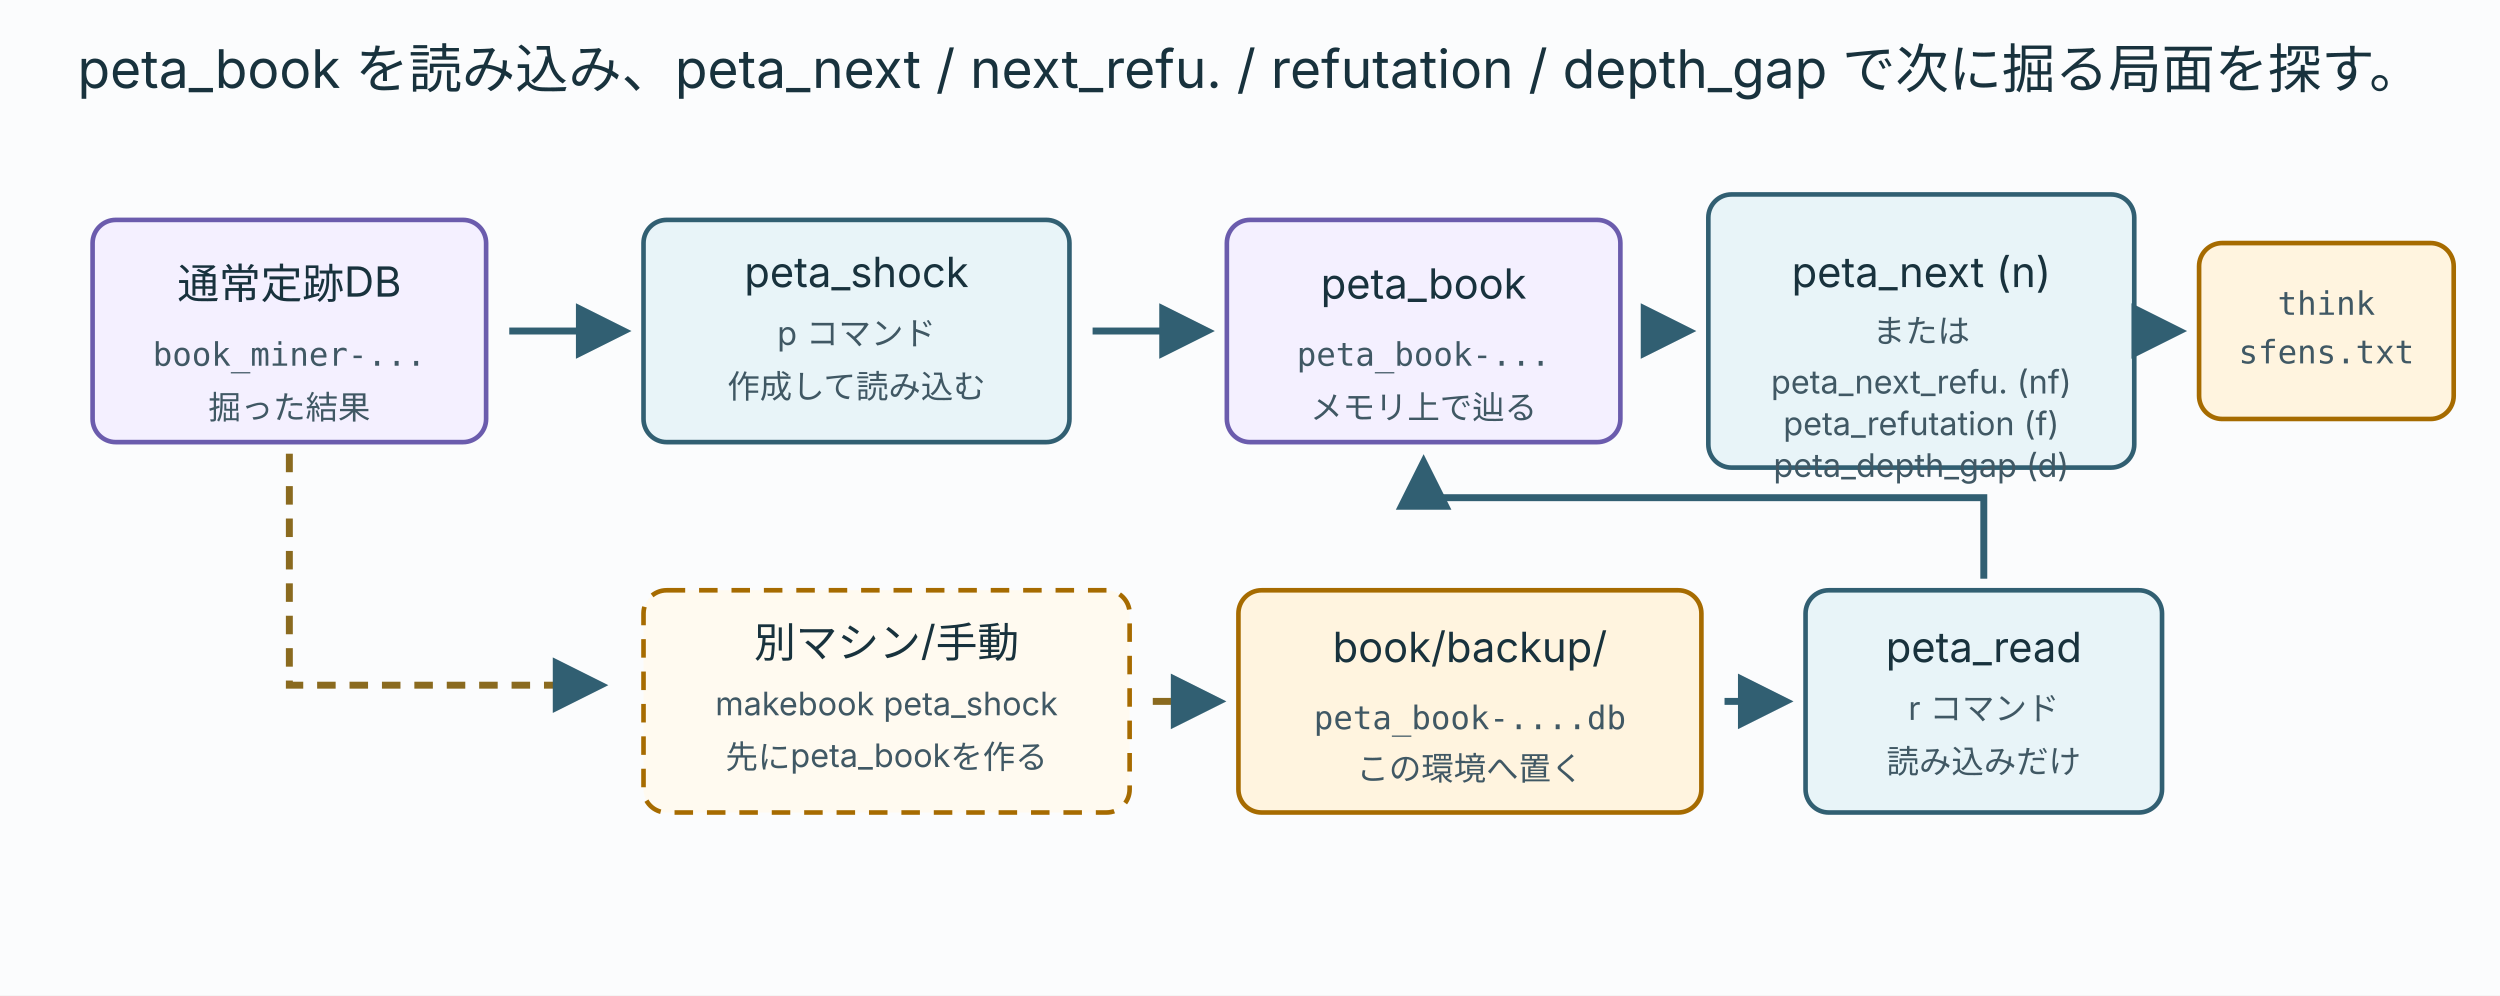
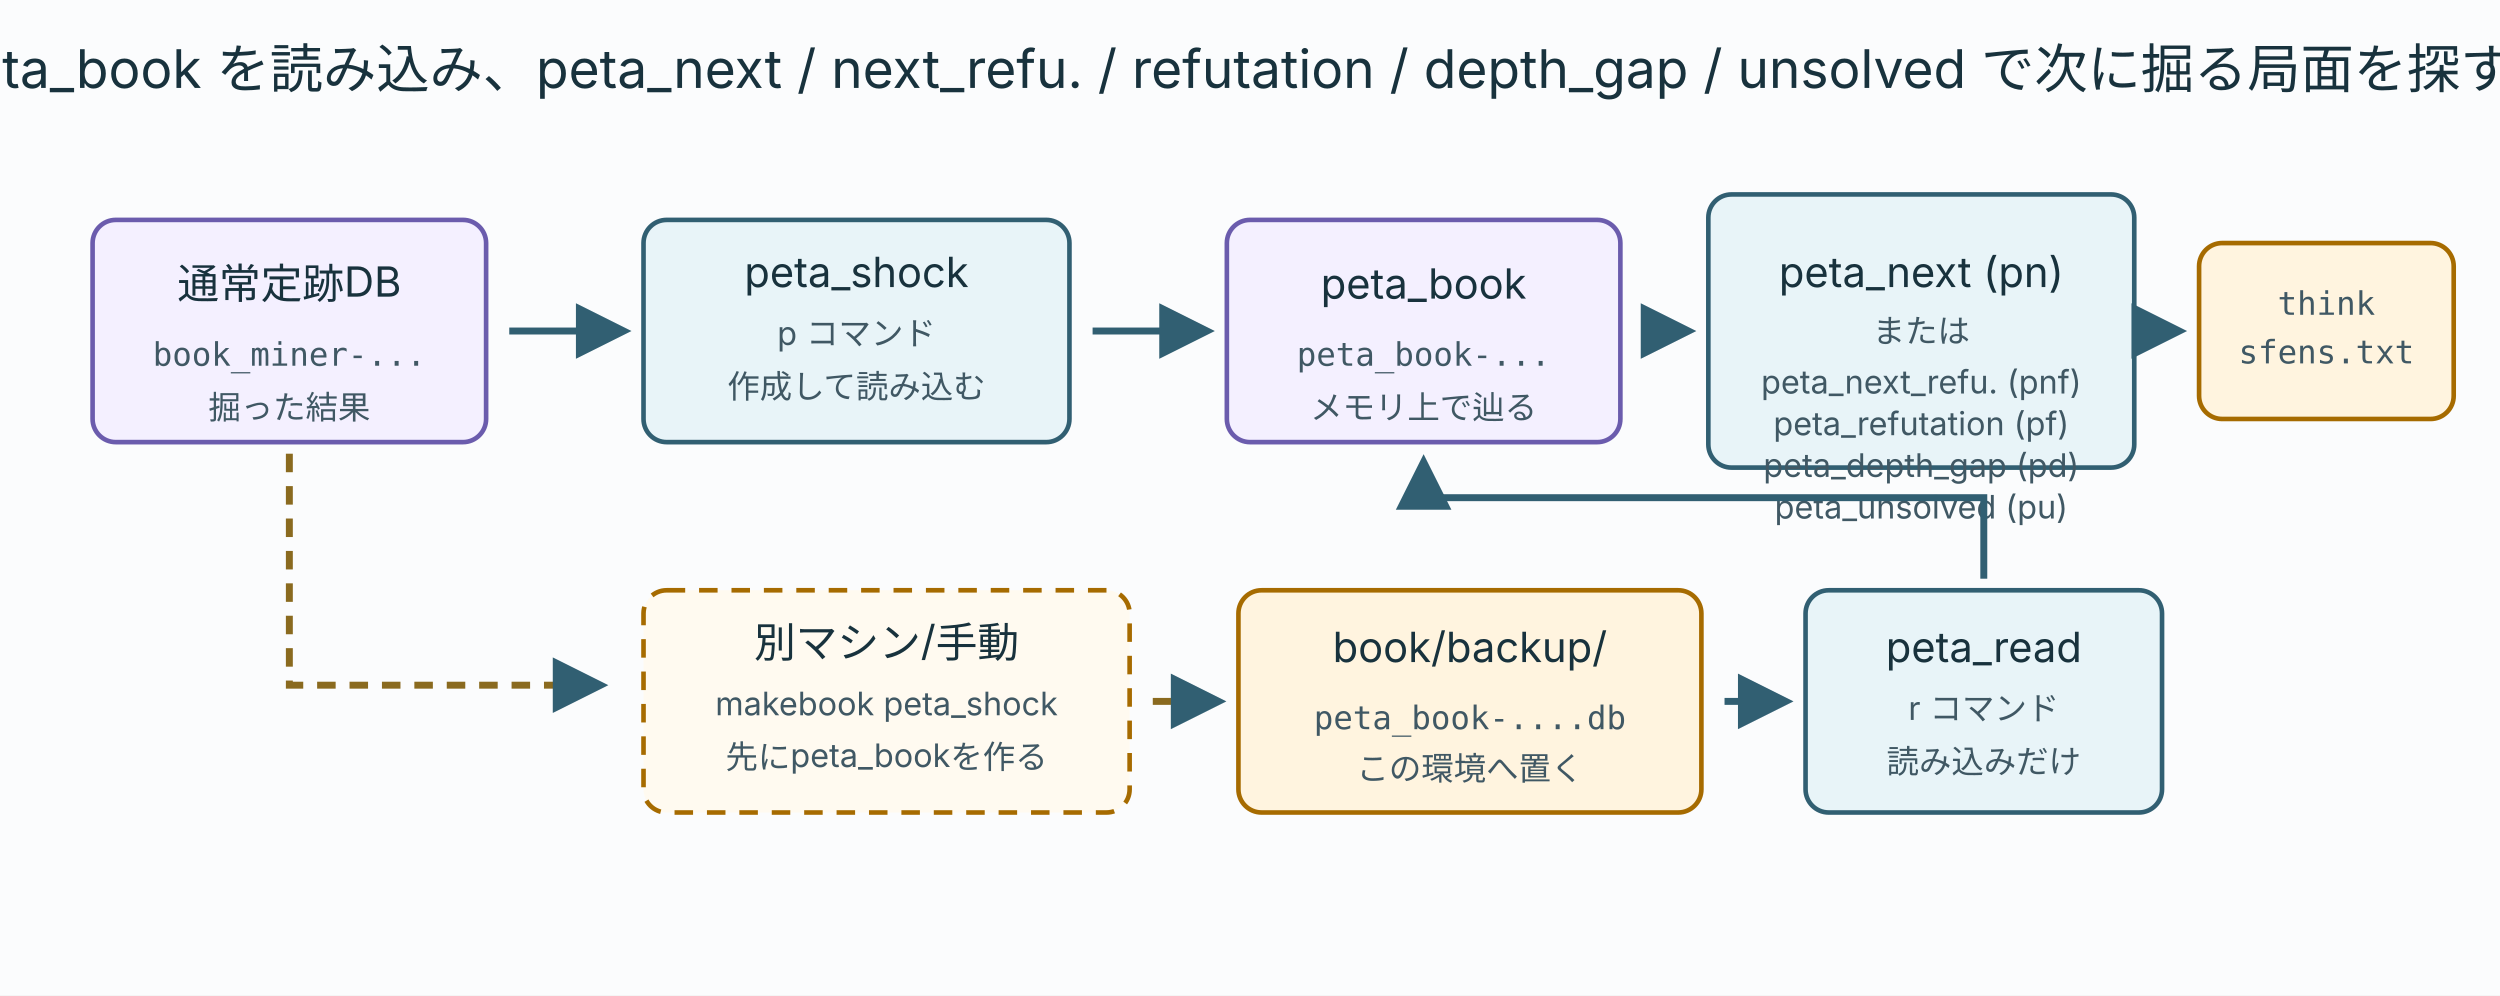
<svg xmlns="http://www.w3.org/2000/svg" width="1080" height="430" viewBox="0 0 1080 430" role="img" aria-labelledby="title desc">
  <defs>
    <marker id="arrow" viewBox="0 0 10 10" refX="8" refY="5" markerWidth="8" markerHeight="8" orient="auto-start-reverse">
      <path d="M 0 0 L 10 5 L 0 10 z" fill="#315f72" />
    </marker>
    <style>
      .bg { fill: #fbfcfd; }
      .box { fill: #ffffff; stroke: #315f72; stroke-width: 2; rx: 10; }
      .db { fill: #f4f0ff; stroke: #6b5cad; }
      .tool { fill: #e8f4f8; }
      .file { fill: #fff4df; stroke: #a66b00; }
      .external { fill: #fffaf0; stroke: #a66b00; stroke-dasharray: 8 6; }
      .line { stroke: #315f72; stroke-width: 3; fill: none; marker-end: url(#arrow); }
      .hint { stroke: #8a6a1f; stroke-width: 3; fill: none; marker-end: url(#arrow); stroke-dasharray: 8 6; }
      .text { font-family: -apple-system, BlinkMacSystemFont, "Segoe UI", sans-serif; fill: #18323d; font-size: 18px; text-anchor: middle; }
      .small { font-size: 14px; fill: #405864; }
      .mono { font-family: ui-monospace, SFMono-Regular, Menlo, Consolas, monospace; font-size: 14px; fill: #405864; }
    </style>
  </defs>
  <rect class="bg" x="0" y="0" width="1080" height="430" />
-   <text class="text" x="540" y="38" style="font-size:23px">peta_book を読み込み、peta_next / next_refu. / refutation / depth_gap で次に掘る局面を探す。</text>
+   <text class="text" x="540" y="38" style="font-size:23px">peta_book を読み込み、peta_next / next_refu. / refutation / depth_gap / unsolved で次に掘る局面を探す。</text>
  <rect class="box db" x="40" y="95" width="170" height="96" />
  <text class="text" x="125" y="129">通常定跡DB</text>
  <text class="mono" x="125" y="158" text-anchor="middle">book_miner-...</text>
  <text class="text small" x="125" y="181">掘った結果</text>
  <path class="line" d="M 220 143 H 268" />
  <rect class="box tool" x="278" y="95" width="184" height="96" />
  <text class="text" x="370" y="124">peta_shock</text>
  <text class="text small" x="370" y="149">p コマンド</text>
  <text class="text small" x="370" y="172">作成して読み込む</text>
  <path class="line" d="M 472 143 H 520" />
  <rect class="box db" x="530" y="95" width="170" height="96" />
  <text class="text" x="615" y="129">peta_book</text>
  <text class="mono" x="615" y="158" text-anchor="middle">peta_book-...</text>
  <text class="text small" x="615" y="181">メモリ上で辿る</text>
  <path class="line" d="M 710 143 H 728" />
  <rect class="box tool" x="738" y="84" width="184" height="118" />
-   <text class="text" x="830" y="124">peta_next (n)</text>
+   <text class="text" x="830" y="124">peta_next (pn)</text>
  <text class="text small" x="830" y="148">または</text>
-   <text class="text small" x="830" y="170">peta_next_refu. (nf)</text>
-   <text class="text small" x="830" y="188">peta_refutation (f)</text>
-   <text class="text small" x="830" y="206">peta_depth_gap (d)</text>
+   <text class="text small" x="830" y="170">peta_next_refu. (pnf)</text>
+   <text class="text small" x="830" y="188">peta_refutation (pf)</text>
+   <text class="text small" x="830" y="206">peta_depth_gap (pd)</text>
+   <text class="text small" x="830" y="224">peta_unsolved (pu)</text>
  <path class="line" d="M 932 143 H 940" />
  <rect class="box file" x="950" y="105" width="110" height="76" />
  <text class="mono" x="1005" y="136" text-anchor="middle">think</text>
  <text class="mono" x="1005" y="157" text-anchor="middle">sfens.txt</text>
  <path class="hint" d="M 125 196 V 296 H 258" />
  <rect class="box external" x="278" y="255" width="210" height="96" />
  <text class="text" x="383" y="284">別マシン/手動</text>
  <text class="text small" x="383" y="309">makebook peta_shock</text>
  <text class="text small" x="383" y="332">先にpeta_bookを作る</text>
  <path class="hint" d="M 498 303 H 525" />
  <rect class="box file" x="535" y="255" width="200" height="96" />
  <text class="text" x="635" y="286">book/backup/</text>
  <text class="mono" x="635" y="315" text-anchor="middle">peta_book-....db</text>
  <text class="text small" x="635" y="337">この環境へ置く</text>
  <path class="line" d="M 745 303 H 770" />
  <rect class="box tool" x="780" y="255" width="154" height="96" />
  <text class="text" x="857" y="286">peta_read</text>
  <text class="text small" x="857" y="311">r コマンド</text>
  <text class="text small" x="857" y="334">読み込みだけ</text>
  <path class="line" d="M 857 250 V 215 H 615 V 201" />
</svg>
